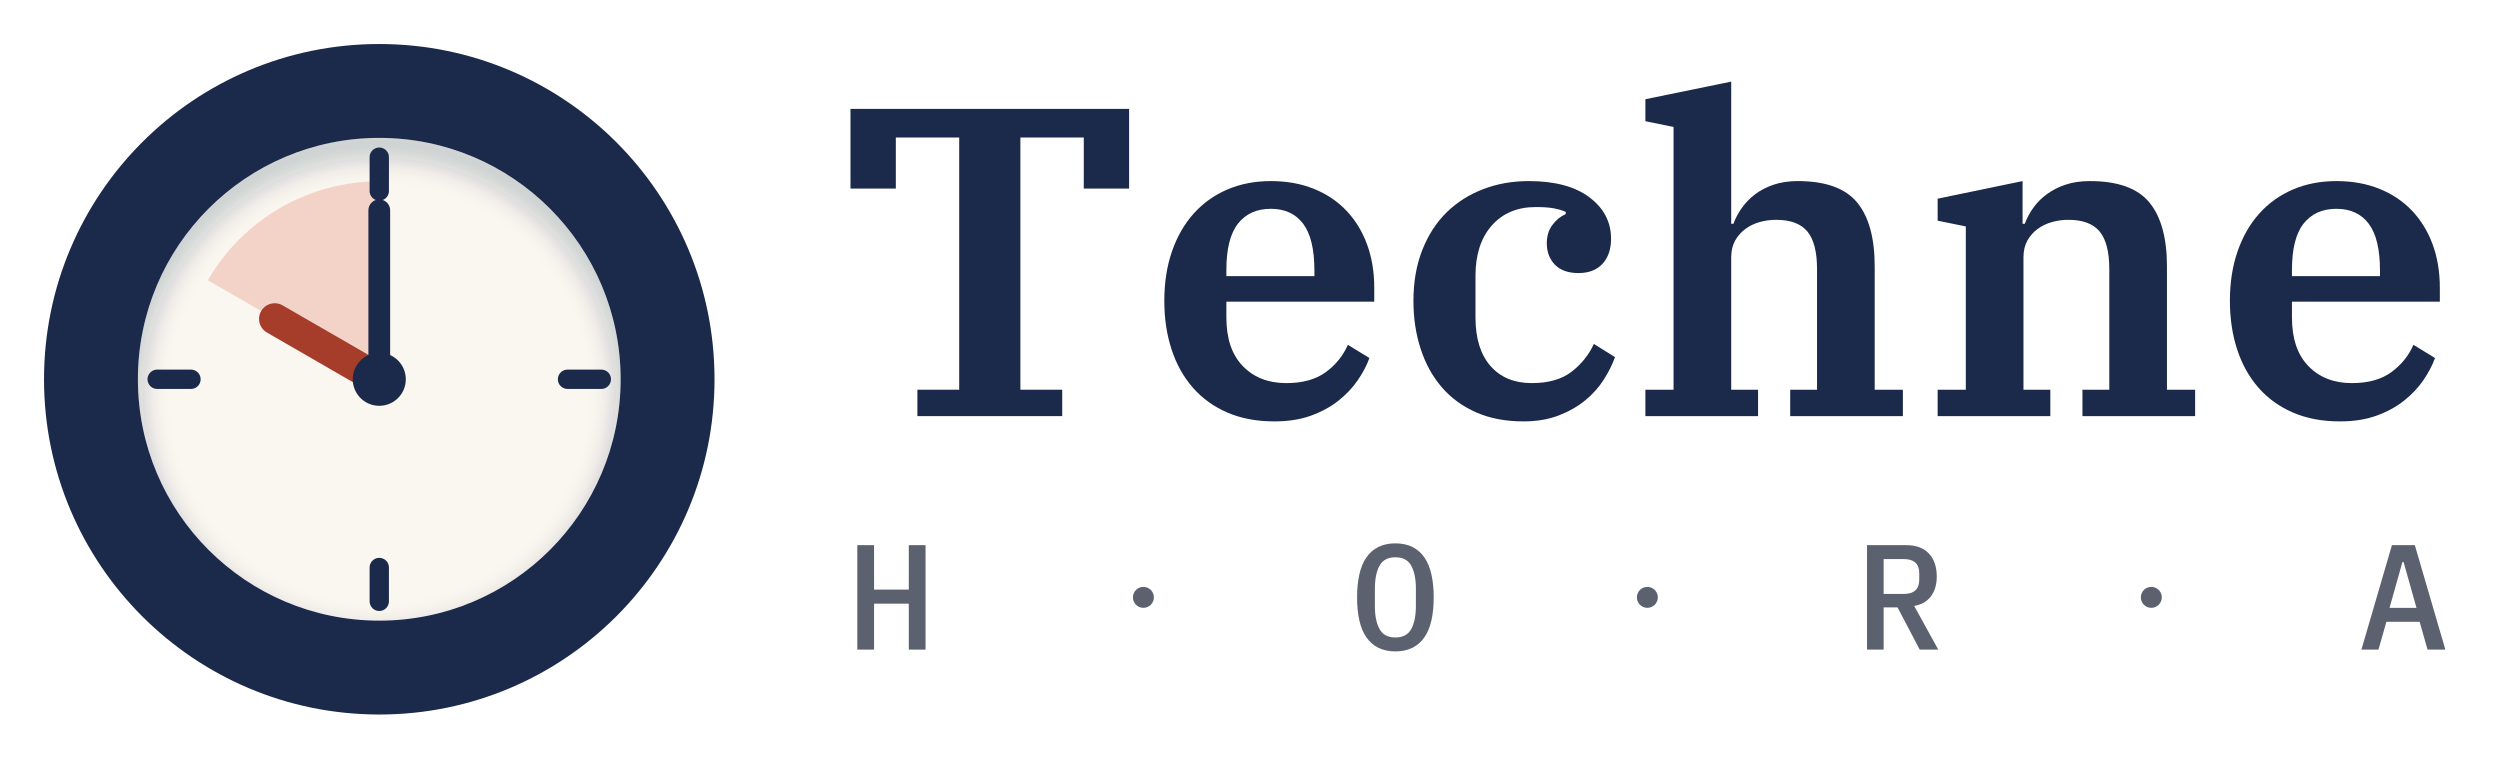
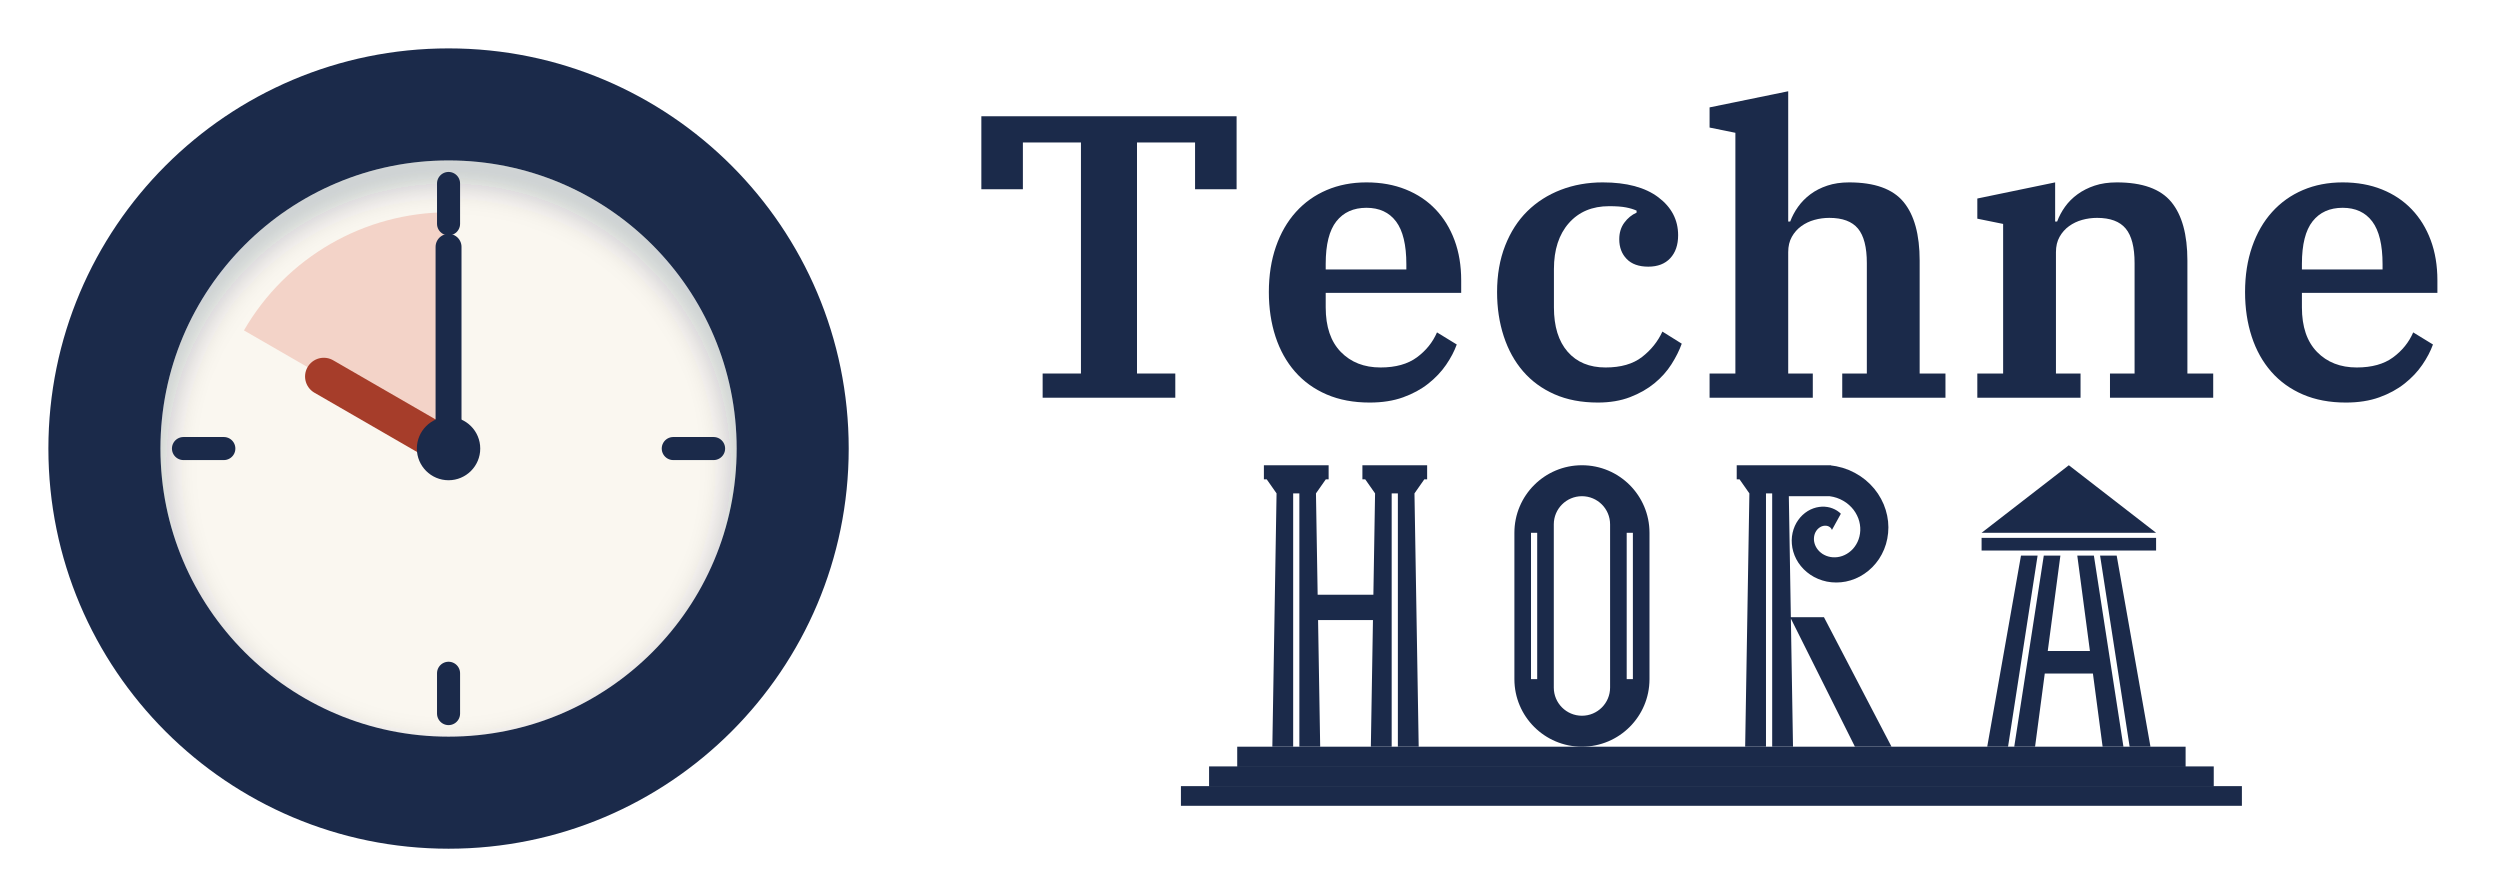
- <svg xmlns="http://www.w3.org/2000/svg" viewBox="0 0 568 172" role="img" aria-label="Techne Hora">
-   <circle cx="86.17" cy="86.17" r="76.17" fill="#1B2A4A" />
-   <circle cx="86.17" cy="86.17" r="54.84" fill="#FAF7F0" />
+ <svg xmlns="http://www.w3.org/2000/svg" viewBox="0 0 620 222" role="img" aria-label="Techne Hora">
+   <circle cx="111.24" cy="111.24" r="99.24" fill="#1B2A4A" />
+   <circle cx="111.24" cy="111.24" r="71.45" fill="#FAF7F0" />
  <defs>
-     <clipPath id="fh0">
-       <circle cx="86.17" cy="86.17" r="54.84" />
+     <clipPath id="fh03">
+       <circle cx="111.24" cy="111.24" r="71.45" />
    </clipPath>
-     <filter id="bh0" x="-20%" y="-20%" width="140%" height="140%">
-       <feGaussianBlur stdDeviation="2.74" />
+     <filter id="bh03" x="-20%" y="-20%" width="140%" height="140%">
+       <feGaussianBlur stdDeviation="3.57" />
    </filter>
  </defs>
-   <g clip-path="url(#fh0)">
-     <circle cx="86.17" cy="89.46" r="57.03" fill="none" stroke="#1B2A4A" stroke-opacity=".22" stroke-width="6.58" filter="url(#bh0)" />
+   <g clip-path="url(#fh03)">
+     <circle cx="111.24" cy="115.52" r="74.31" fill="none" stroke="#1B2A4A" stroke-opacity=".22" stroke-width="8.57" filter="url(#bh03)" />
  </g>
-   <path d="M86.17 86.17L47.22 63.68A44.97 44.97 0 0 1 86.17 41.20Z" fill="#F3D3C8" />
-   <path d="M86.17 43.39L86.17 35.71" stroke="#1B2A4A" stroke-width="4.39" stroke-linecap="round" />
-   <path d="M128.94 86.17L136.62 86.17" stroke="#1B2A4A" stroke-width="4.39" stroke-linecap="round" />
-   <path d="M86.17 128.94L86.17 136.62" stroke="#1B2A4A" stroke-width="4.39" stroke-linecap="round" />
-   <path d="M43.39 86.17L35.71 86.17" stroke="#1B2A4A" stroke-width="4.39" stroke-linecap="round" />
-   <path d="M86.17 86.17L62.42 72.46" stroke="#A63D2A" stroke-width="7.13" stroke-linecap="round" />
-   <path d="M86.17 86.17L86.17 47.78" stroke="#1B2A4A" stroke-width="4.94" stroke-linecap="round" />
-   <circle cx="86.17" cy="86.17" r="6.03" fill="#1B2A4A" />
-   <path d="M208.432 88.542H217.932V31.242H203.532V42.842H193.232V24.742H256.532V42.842H246.232V31.242H231.832V88.542H241.332V94.542H208.432Z" fill="#1B2A4A" />
-   <path d="M289.532 95.742Q283.532 95.742 278.882 93.742Q274.232 91.742 271.032 88.092Q267.832 84.442 266.182 79.392Q264.532 74.342 264.532 68.342Q264.532 62.142 266.282 57.092Q268.032 52.042 271.232 48.492Q274.432 44.942 278.882 43.042Q283.332 41.142 288.732 41.142Q294.132 41.142 298.482 42.892Q302.832 44.642 305.882 47.842Q308.932 51.042 310.582 55.492Q312.232 59.942 312.232 65.442V68.542H278.632V72.142Q278.632 79.342 282.382 83.192Q286.132 87.042 292.232 87.042Q297.832 87.042 301.232 84.542Q304.632 82.042 306.232 78.342L311.132 81.342Q310.232 83.842 308.482 86.392Q306.732 88.942 304.082 91.042Q301.432 93.142 297.832 94.442Q294.232 95.742 289.532 95.742ZM278.632 62.742H298.632V61.442Q298.632 54.242 296.082 50.842Q293.532 47.442 288.732 47.442Q283.932 47.442 281.282 50.792Q278.632 54.142 278.632 61.342Z" fill="#1B2A4A" />
-   <path d="M346.132 95.742Q340.032 95.742 335.382 93.692Q330.732 91.642 327.582 87.992Q324.432 84.342 322.782 79.292Q321.132 74.242 321.132 68.342Q321.132 61.942 323.132 56.842Q325.132 51.742 328.632 48.292Q332.132 44.842 336.932 42.992Q341.732 41.142 347.332 41.142Q356.232 41.142 361.132 44.842Q366.032 48.542 366.032 54.242Q366.032 57.842 364.082 59.942Q362.132 62.042 358.632 62.042Q355.132 62.042 353.282 60.142Q351.432 58.242 351.432 55.242Q351.432 52.842 352.682 51.142Q353.932 49.442 355.732 48.642V48.142Q354.632 47.642 353.082 47.342Q351.532 47.042 348.932 47.042Q342.632 47.042 338.932 51.242Q335.232 55.442 335.232 62.642V72.142Q335.232 79.242 338.632 83.142Q342.032 87.042 348.032 87.042Q353.732 87.042 357.082 84.442Q360.432 81.842 362.132 78.142L366.932 81.142Q366.032 83.642 364.382 86.242Q362.732 88.842 360.182 90.942Q357.632 93.042 354.132 94.392Q350.632 95.742 346.132 95.742Z" fill="#1B2A4A" />
-   <path d="M373.832 88.542H380.232V28.842L373.832 27.542V22.542L393.332 18.542V50.842H393.832Q394.532 48.942 395.782 47.192Q397.032 45.442 398.832 44.092Q400.632 42.742 403.032 41.942Q405.432 41.142 408.432 41.142Q417.932 41.142 421.932 45.992Q425.932 50.842 425.932 60.542V88.542H432.332V94.542H406.732V88.542H412.832V61.142Q412.832 55.242 410.632 52.592Q408.432 49.942 403.532 49.942Q401.632 49.942 399.832 50.442Q398.032 50.942 396.582 51.992Q395.132 53.042 394.232 54.642Q393.332 56.242 393.332 58.442V88.542H399.432V94.542H373.832Z" fill="#1B2A4A" />
-   <path d="M440.232 88.542H446.632V51.442L440.232 50.142V45.142L459.532 41.142V50.842H460.032Q460.732 48.942 461.982 47.192Q463.232 45.442 465.082 44.092Q466.932 42.742 469.332 41.942Q471.732 41.142 474.832 41.142Q484.332 41.142 488.332 45.992Q492.332 50.842 492.332 60.542V88.542H498.732V94.542H473.132V88.542H479.232V61.142Q479.232 55.242 477.032 52.592Q474.832 49.942 469.932 49.942Q468.032 49.942 466.232 50.442Q464.432 50.942 462.982 51.992Q461.532 53.042 460.632 54.642Q459.732 56.242 459.732 58.442V88.542H465.832V94.542H440.232Z" fill="#1B2A4A" />
-   <path d="M531.632 95.742Q525.632 95.742 520.982 93.742Q516.332 91.742 513.132 88.092Q509.932 84.442 508.282 79.392Q506.632 74.342 506.632 68.342Q506.632 62.142 508.382 57.092Q510.132 52.042 513.332 48.492Q516.532 44.942 520.982 43.042Q525.432 41.142 530.832 41.142Q536.232 41.142 540.582 42.892Q544.932 44.642 547.982 47.842Q551.032 51.042 552.682 55.492Q554.332 59.942 554.332 65.442V68.542H520.732V72.142Q520.732 79.342 524.482 83.192Q528.232 87.042 534.332 87.042Q539.932 87.042 543.332 84.542Q546.732 82.042 548.332 78.342L553.232 81.342Q552.332 83.842 550.582 86.392Q548.832 88.942 546.182 91.042Q543.532 93.142 539.932 94.442Q536.332 95.742 531.632 95.742ZM520.732 62.742H540.732V61.442Q540.732 54.242 538.182 50.842Q535.632 47.442 530.832 47.442Q526.032 47.442 523.382 50.792Q520.732 54.142 520.732 61.342Z" fill="#1B2A4A" />
-   <path d="M206.476 137.152H198.588V147.59H194.78V123.858H198.588V133.956H206.476V123.858H210.284V147.59H206.476Z" fill="#5C6170" />
-   <path d="M317.032 147.998Q314.788 147.998 313.139 147.165Q311.49 146.332 310.419 144.768Q309.348 143.204 308.838 140.926Q308.328 138.648 308.328 135.724Q308.328 132.834 308.838 130.539Q309.348 128.244 310.419 126.68Q311.49 125.116 313.139 124.283Q314.788 123.45 317.032 123.45Q319.276 123.45 320.925 124.283Q322.574 125.116 323.645 126.68Q324.716 128.244 325.226 130.539Q325.736 132.834 325.736 135.724Q325.736 138.648 325.226 140.926Q324.716 143.204 323.645 144.768Q322.574 146.332 320.925 147.165Q319.276 147.998 317.032 147.998ZM317.032 144.836Q319.582 144.836 320.636 142.915Q321.69 140.994 321.69 137.696V133.718Q321.69 130.454 320.636 128.533Q319.582 126.612 317.032 126.612Q314.482 126.612 313.428 128.533Q312.374 130.454 312.374 133.718V137.73Q312.374 140.994 313.428 142.915Q314.482 144.836 317.032 144.836Z" fill="#5C6170" />
-   <path d="M427.962 147.59H424.188V123.858H433.062Q436.462 123.858 438.247 125.762Q440.032 127.666 440.032 130.998Q440.032 133.718 438.706 135.486Q437.38 137.254 434.898 137.662L440.372 147.59H436.156L431.124 138.002H427.962ZM432.518 134.942Q436.054 134.942 436.054 131.712V130.25Q436.054 127.02 432.518 127.02H427.962V134.942Z" fill="#5C6170" />
-   <path d="M551.54 147.59 549.738 141.266H542.19L540.388 147.59H536.512L543.448 123.858H548.65L555.586 147.59ZM546.1 127.7H545.828L542.904 138.104H549.024Z" fill="#5C6170" />
-   <circle cx="259.78" cy="135.72" r="2.38" fill="#5C6170" />
-   <circle cx="374.28" cy="135.72" r="2.38" fill="#5C6170" />
-   <circle cx="488.78" cy="135.72" r="2.38" fill="#5C6170" />
+   <path d="M111.24 111.24L60.50 81.94A58.59 58.59 0 0 1 111.24 52.65Z" fill="#F3D3C8" />
+   <path d="M111.24 55.51L111.24 45.50" stroke="#1B2A4A" stroke-width="5.72" stroke-linecap="round" />
+   <path d="M166.97 111.24L176.97 111.24" stroke="#1B2A4A" stroke-width="5.72" stroke-linecap="round" />
+   <path d="M111.24 166.97L111.24 176.97" stroke="#1B2A4A" stroke-width="5.72" stroke-linecap="round" />
+   <path d="M55.51 111.24L45.50 111.24" stroke="#1B2A4A" stroke-width="5.72" stroke-linecap="round" />
+   <path d="M111.24 111.24L80.30 93.37" stroke="#A63D2A" stroke-width="9.29" stroke-linecap="round" />
+   <path d="M111.24 111.24L111.24 61.22" stroke="#1B2A4A" stroke-width="6.43" stroke-linecap="round" />
+   <circle cx="111.24" cy="111.24" r="7.86" fill="#1B2A4A" />
+   <path d="M258.575 92.633H268.075V35.333H253.675V46.933H243.375V28.833H306.675V46.933H296.375V35.333H281.975V92.633H291.475V98.633H258.575Z" fill="#1B2A4A" />
+   <path d="M339.675 99.833Q333.675 99.833 329.025 97.833Q324.375 95.833 321.175 92.183Q317.975 88.533 316.325 83.483Q314.675 78.433 314.675 72.433Q314.675 66.233 316.425 61.183Q318.175 56.133 321.375 52.583Q324.575 49.033 329.025 47.133Q333.475 45.233 338.875 45.233Q344.275 45.233 348.625 46.983Q352.975 48.733 356.025 51.933Q359.075 55.133 360.725 59.583Q362.375 64.033 362.375 69.533V72.633H328.775V76.233Q328.775 83.433 332.525 87.283Q336.275 91.133 342.375 91.133Q347.975 91.133 351.375 88.633Q354.775 86.133 356.375 82.433L361.275 85.433Q360.375 87.933 358.625 90.483Q356.875 93.033 354.225 95.133Q351.575 97.233 347.975 98.533Q344.375 99.833 339.675 99.833ZM328.775 66.833H348.775V65.533Q348.775 58.333 346.225 54.933Q343.675 51.533 338.875 51.533Q334.075 51.533 331.425 54.883Q328.775 58.233 328.775 65.433Z" fill="#1B2A4A" />
+   <path d="M396.275 99.833Q390.175 99.833 385.525 97.783Q380.875 95.733 377.725 92.083Q374.575 88.433 372.925 83.383Q371.275 78.333 371.275 72.433Q371.275 66.033 373.275 60.933Q375.275 55.833 378.775 52.383Q382.275 48.933 387.075 47.083Q391.875 45.233 397.475 45.233Q406.375 45.233 411.275 48.933Q416.175 52.633 416.175 58.333Q416.175 61.933 414.225 64.033Q412.275 66.133 408.775 66.133Q405.275 66.133 403.425 64.233Q401.575 62.333 401.575 59.333Q401.575 56.933 402.825 55.233Q404.075 53.533 405.875 52.733V52.233Q404.775 51.733 403.225 51.433Q401.675 51.133 399.075 51.133Q392.775 51.133 389.075 55.333Q385.375 59.533 385.375 66.733V76.233Q385.375 83.333 388.775 87.233Q392.175 91.133 398.175 91.133Q403.875 91.133 407.225 88.533Q410.575 85.933 412.275 82.233L417.075 85.233Q416.175 87.733 414.525 90.333Q412.875 92.933 410.325 95.033Q407.775 97.133 404.275 98.483Q400.775 99.833 396.275 99.833Z" fill="#1B2A4A" />
+   <path d="M423.975 92.633H430.375V32.933L423.975 31.633V26.633L443.475 22.633V54.933H443.975Q444.675 53.033 445.925 51.283Q447.175 49.533 448.975 48.183Q450.775 46.833 453.175 46.033Q455.575 45.233 458.575 45.233Q468.075 45.233 472.075 50.083Q476.075 54.933 476.075 64.633V92.633H482.475V98.633H456.875V92.633H462.975V65.233Q462.975 59.333 460.775 56.683Q458.575 54.033 453.675 54.033Q451.775 54.033 449.975 54.533Q448.175 55.033 446.725 56.083Q445.275 57.133 444.375 58.733Q443.475 60.333 443.475 62.533V92.633H449.575V98.633H423.975Z" fill="#1B2A4A" />
+   <path d="M490.375 92.633H496.775V55.533L490.375 54.233V49.233L509.675 45.233V54.933H510.175Q510.875 53.033 512.125 51.283Q513.375 49.533 515.225 48.183Q517.075 46.833 519.475 46.033Q521.875 45.233 524.975 45.233Q534.475 45.233 538.475 50.083Q542.475 54.933 542.475 64.633V92.633H548.875V98.633H523.275V92.633H529.375V65.233Q529.375 59.333 527.175 56.683Q524.975 54.033 520.075 54.033Q518.175 54.033 516.375 54.533Q514.575 55.033 513.125 56.083Q511.675 57.133 510.775 58.733Q509.875 60.333 509.875 62.533V92.633H515.975V98.633H490.375Z" fill="#1B2A4A" />
+   <path d="M581.775 99.833Q575.775 99.833 571.125 97.833Q566.475 95.833 563.275 92.183Q560.075 88.533 558.425 83.483Q556.775 78.433 556.775 72.433Q556.775 66.233 558.525 61.183Q560.275 56.133 563.475 52.583Q566.675 49.033 571.125 47.133Q575.575 45.233 580.975 45.233Q586.375 45.233 590.725 46.983Q595.075 48.733 598.125 51.933Q601.175 55.133 602.825 59.583Q604.475 64.033 604.475 69.533V72.633H570.875V76.233Q570.875 83.433 574.625 87.283Q578.375 91.133 584.475 91.133Q590.075 91.133 593.475 88.633Q596.875 86.133 598.475 82.433L603.375 85.433Q602.475 87.933 600.725 90.483Q598.975 93.033 596.325 95.133Q593.675 97.233 590.075 98.533Q586.475 99.833 581.775 99.833ZM570.875 66.833H590.875V65.533Q590.875 58.333 588.325 54.933Q585.775 51.533 580.975 51.533Q576.175 51.533 573.525 54.883Q570.875 58.233 570.875 65.433Z" fill="#1B2A4A" />
+   <path transform="translate(315.54 115.38) scale(0.698)" fill="#1B2A4A" fill-rule="nonzero" d="M-3.00 0.00h23.00v5.00h-23.00ZM-2.00 5.00L19.00 5.00L15.50 10.00L1.50 10.00ZM1.50 10.00L7.40 10.00L7.40 100.00L0.00 100.00ZM9.60 10.00L15.50 10.00L17.00 100.00L9.60 100.00ZM32.00 0.00h23.00v5.00h-23.00ZM33.00 5.00L54.00 5.00L50.50 10.00L36.50 10.00ZM36.50 10.00L42.40 10.00L42.40 100.00L35.00 100.00ZM44.60 10.00L50.50 10.00L52.00 100.00L44.60 100.00ZM16.00 46.00h20.00v9.00h-20.00Z" />
+   <path transform="translate(375.57 115.38) scale(0.698)" fill="#1B2A4A" fill-rule="evenodd" d="M0.00 24.00A24.00 24.00 0 0 1 48.00 24.00V76.00A24.00 24.00 0 0 1 0.00 76.00ZM14.00 21.00A10.00 10.00 0 0 1 34.00 21.00V79.00A10.00 10.00 0 0 1 14.00 79.00ZM5.90 24.00h2.20v52.00h-2.20ZM39.90 24.00h2.20v52.00h-2.20Z" />
+   <path transform="translate(432.80 115.38) scale(0.698)" fill="#1B2A4A" fill-rule="nonzero" d="M-3.00 0.00h23.00v5.00h-23.00ZM-2.00 5.00L19.00 5.00L15.50 10.00L1.50 10.00ZM1.50 10.00L7.40 10.00L7.40 100.00L0.00 100.00ZM9.60 10.00L15.50 10.00L17.00 100.00L9.60 100.00ZM30.00 0.00L32.35 0.35L34.63 0.91L36.83 1.69L38.91 2.68L40.88 3.85L42.70 5.19L44.36 6.69L45.86 8.33L47.17 10.09L48.29 11.95L49.22 13.89L49.94 15.89L50.46 17.93L50.78 19.99L50.89 22.05L50.79 24.09L50.50 26.09L50.03 28.02L49.37 29.88L48.54 31.65L47.56 33.31L46.42 34.84L45.16 36.24L43.79 37.49L42.31 38.59L40.76 39.53L39.14 40.30L37.47 40.90L35.77 41.33L34.06 41.58L32.36 41.66L30.67 41.58L29.03 41.34L27.44 40.93L25.92 40.38L24.48 39.70L23.14 38.88L21.90 37.95L20.77 36.92L19.77 35.80L18.89 34.60L18.15 33.34L17.55 32.03L17.09 30.69L16.77 29.33L16.59 27.97L16.54 26.62L16.63 25.29L16.85 24.00L17.19 22.76L17.64 21.59L18.20 20.48L18.86 19.45L19.60 18.51L20.41 17.67L21.30 16.92L22.23 16.28L23.20 15.75L24.21 15.33L25.22 15.02L26.25 14.82L27.26 14.72L28.26 14.73L29.24 14.84L30.17 15.04L31.06 15.34L31.89 15.71L32.66 16.15L33.37 16.66L34.00 17.23L30.82 23.01L30.74 22.78L30.62 22.56L30.46 22.34L30.27 22.14L30.05 21.96L29.79 21.80L29.50 21.66L29.18 21.56L28.84 21.50L28.48 21.48L28.10 21.50L27.72 21.56L27.33 21.67L26.94 21.83L26.56 22.05L26.19 22.31L25.84 22.62L25.52 22.97L25.23 23.37L24.97 23.82L24.76 24.30L24.60 24.82L24.49 25.37L24.44 25.94L24.44 26.53L24.51 27.13L24.65 27.74L24.85 28.34L25.12 28.93L25.46 29.51L25.87 30.06L26.34 30.58L26.87 31.05L27.46 31.49L28.11 31.86L28.81 32.18L29.54 32.42L30.32 32.60L31.13 32.70L31.95 32.71L32.79 32.65L33.64 32.49L34.48 32.25L35.31 31.91L36.11 31.49L36.88 30.98L37.61 30.39L38.29 29.72L38.90 28.97L39.45 28.14L39.92 27.26L40.31 26.31L40.60 25.32L40.80 24.29L40.90 23.22L40.89 22.14L40.77 21.04L40.54 19.95L40.20 18.87L39.74 17.82L39.18 16.80L38.51 15.82L37.73 14.91L36.86 14.07L35.90 13.30L34.85 12.63L33.73 12.05L32.54 11.58L31.29 11.23L30.00 11.00ZM15.00 0.00h15.50v11.00h-15.50ZM16.00 54.00L28.00 54.00L52.00 100.00L39.00 100.00Z" />
+   <path transform="translate(492.83 115.38) scale(0.698)" fill="#1B2A4A" fill-rule="nonzero" d="M29.00 0.00L60.00 24.00L-2.00 24.00ZM-2.00 25.80h62.00v4.50h-62.00ZM12.00 32.10L17.90 32.10L7.40 100.00L0.00 100.00ZM20.10 32.10L26.00 32.10L17.00 100.00L9.60 100.00ZM32.00 32.10L37.90 32.10L48.40 100.00L41.00 100.00ZM40.10 32.10L46.00 32.10L58.00 100.00L50.60 100.00ZM18.00 66.00h22.00v8.00h-22.00Z" />
+   <path fill="#1B2A4A" d="M306.83 185.18h235.20v4.88h-235.20ZM299.85 190.07h249.16v4.88h-249.16ZM292.87 194.96h263.12v4.88h-263.12Z" />
</svg>
